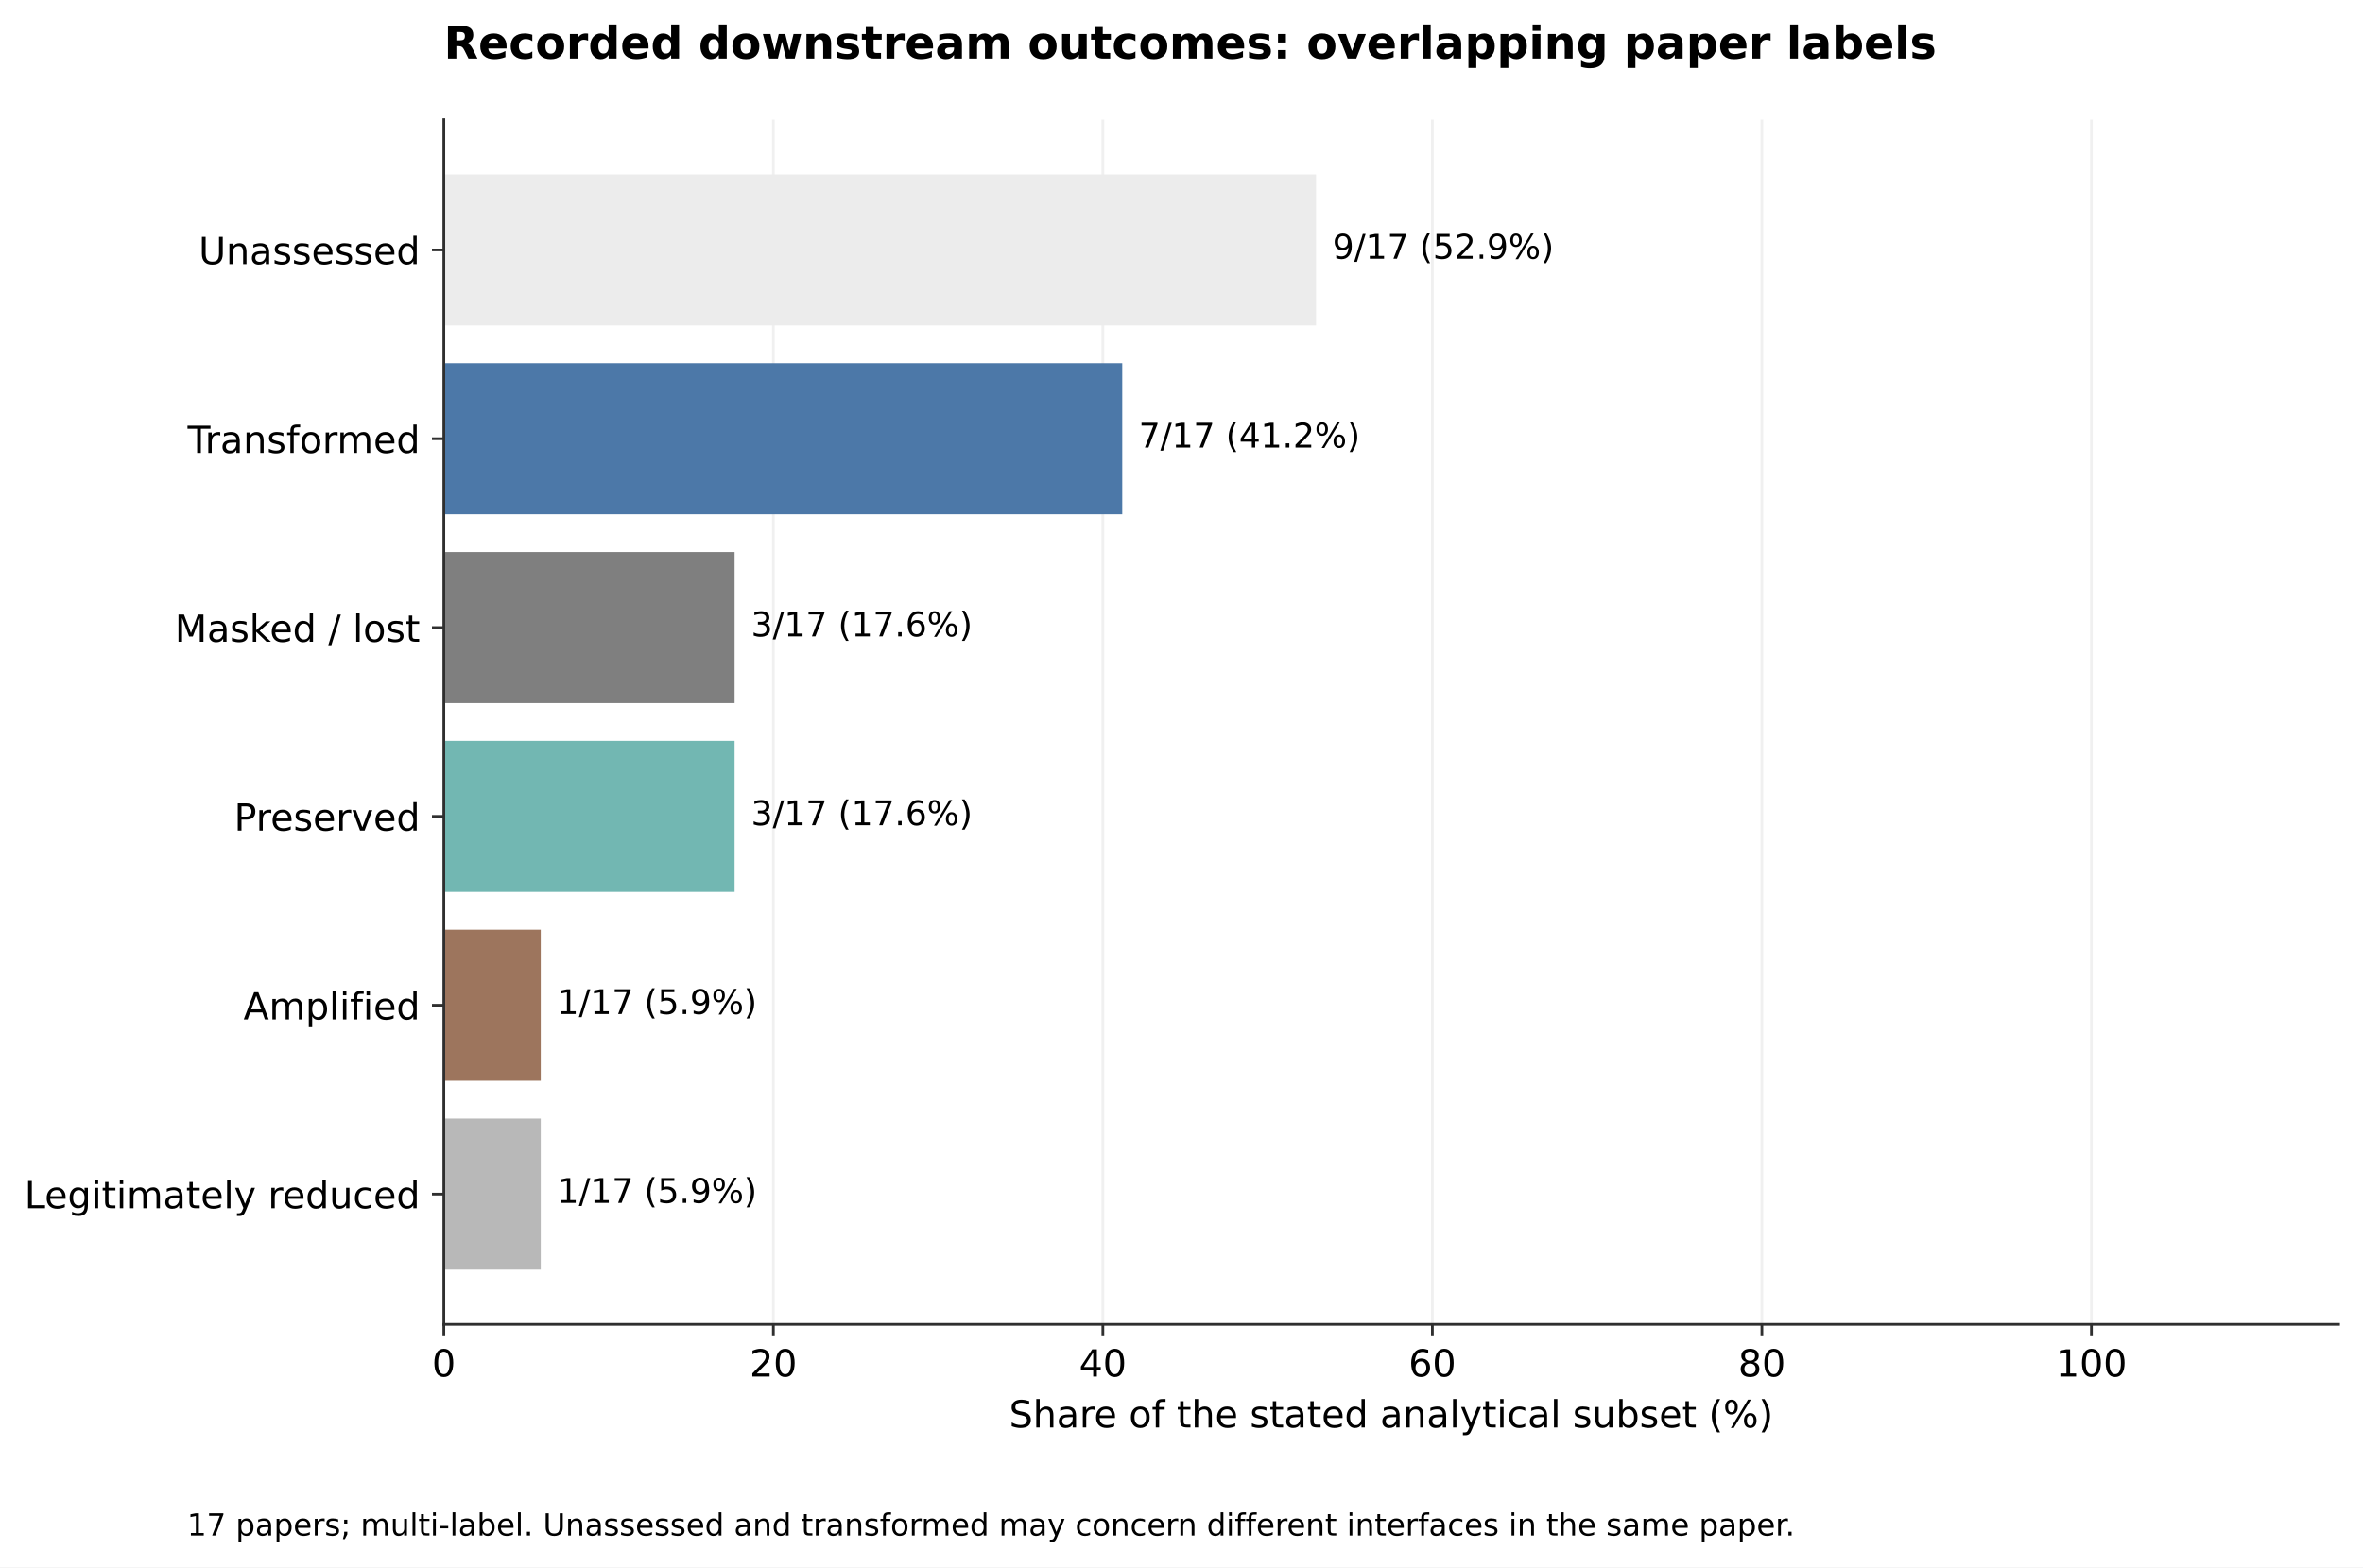
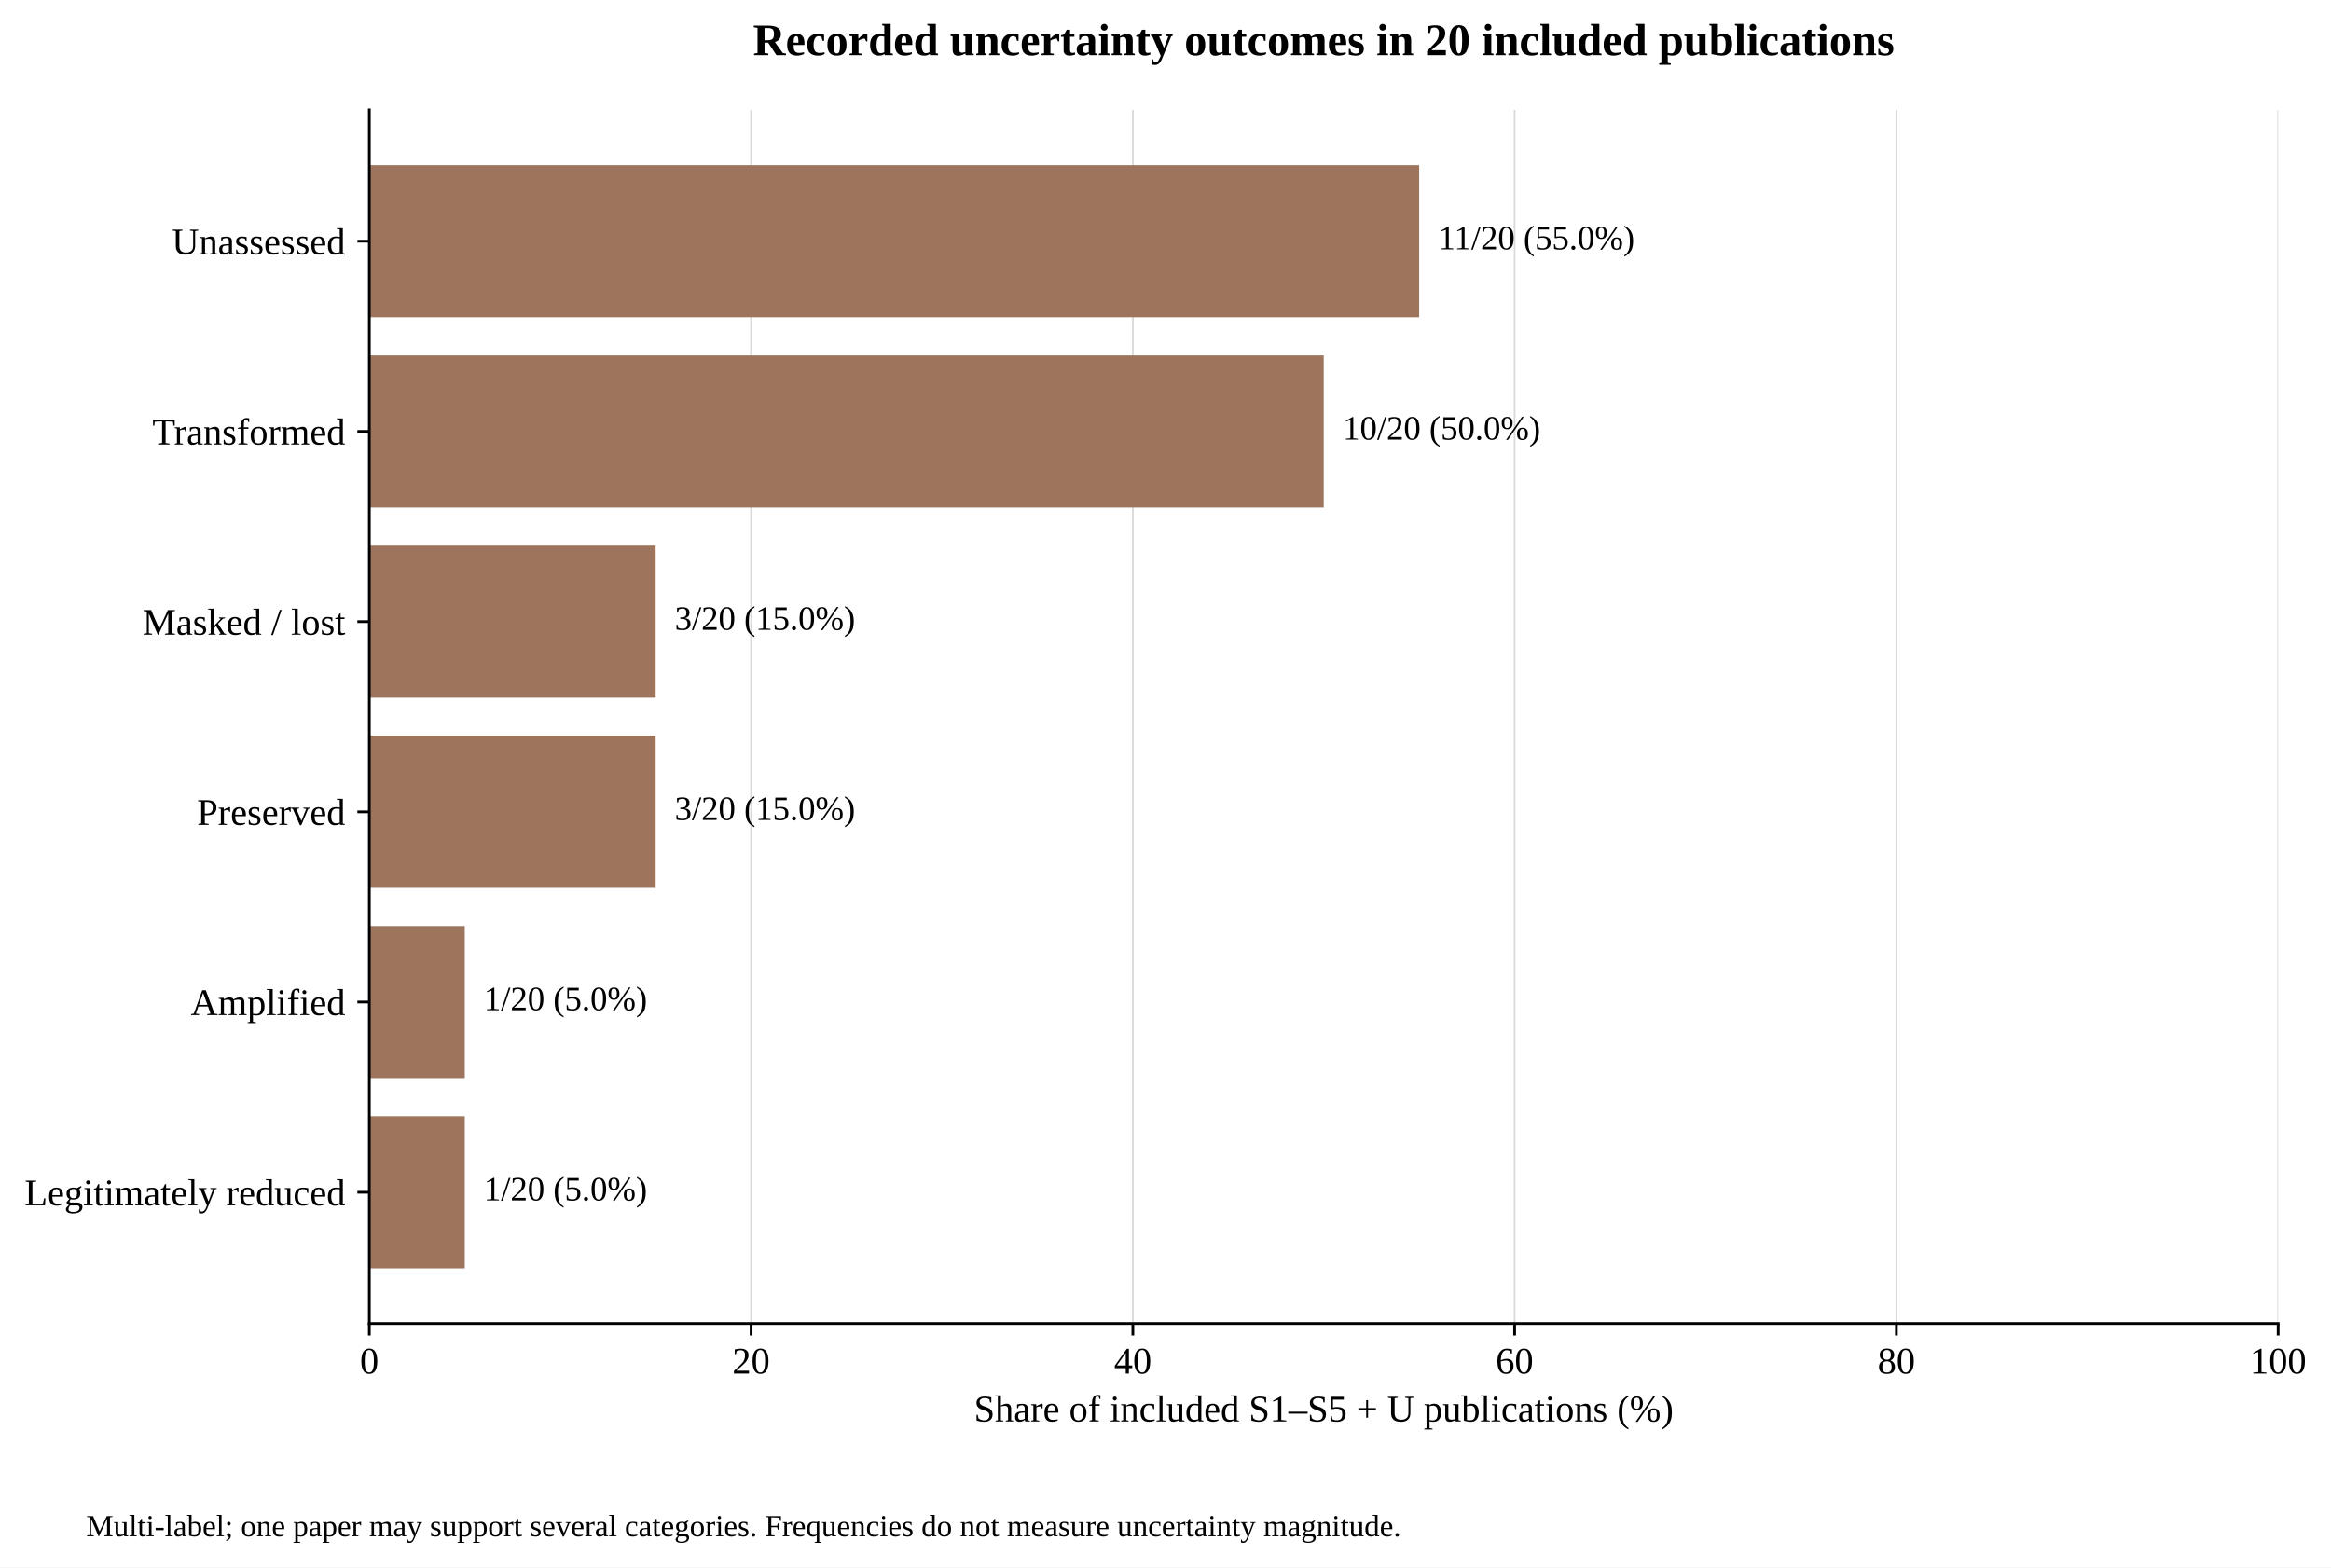
- <svg xmlns="http://www.w3.org/2000/svg" xmlns:xlink="http://www.w3.org/1999/xlink" width="695.914pt" height="461.616pt" viewBox="0 0 695.914 461.616" version="1.1">
+ <svg xmlns="http://www.w3.org/2000/svg" xmlns:xlink="http://www.w3.org/1999/xlink" width="681.415pt" height="458.314pt" viewBox="0 0 681.415 458.314" version="1.1">
  <defs>
    <style type="text/css">*{stroke-linejoin: round; stroke-linecap: butt}</style>
  </defs>
  <g id="figure_1">
    <g id="patch_1">
-       <path d="M 0 461.616  L 695.914 461.616  L 695.914 0  L 0 0  z " style="fill: #ffffff" />
+       <path d="M 0 458.314  L 681.415 458.314  L 681.415 0  L 0 0  z " style="fill: #ffffff" />
    </g>
    <g id="axes_1">
      <g id="patch_2">
-         <path d="M 130.714 390.046  L 688.714 390.046  L 688.714 35.23  L 130.714 35.23  z " style="fill: #ffffff" />
+         <path d="M 107.965 386.963  L 665.965 386.963  L 665.965 32.147  L 107.965 32.147  z " style="fill: #ffffff" />
      </g>
      <g id="matplotlib.axis_1">
        <g id="xtick_1">
          <g id="line2d_1">
-             <path d="M 130.714 390.046  L 130.714 35.23  " clip-path="url(#pf3247e466d)" style="fill: none; stroke: #b8b8b8; stroke-opacity: 0.2; stroke-width: 0.8; stroke-linecap: square" />
+             <path d="M 107.965 386.963  L 107.965 32.147  " clip-path="url(#p1128482f52)" style="fill: none; stroke: #d9d9d9; stroke-width: 0.5; stroke-linecap: square" />
          </g>
          <g id="line2d_2">
            <defs>
-               <path id="md1280de21d" d="M 0 0  L 0 3.5  " style="stroke: #2f2f2f; stroke-width: 0.8" />
+               <path id="mf8c47bf792" d="M 0 0  L 0 3.5  " style="stroke: #000000; stroke-width: 0.8" />
            </defs>
            <g>
-               <use xlink:href="#md1280de21d" x="130.714" y="390.046" style="stroke: #2f2f2f; stroke-width: 0.8" />
+               <use xlink:href="#mf8c47bf792" x="107.965" y="386.963" style="stroke: #000000; stroke-width: 0.8" />
            </g>
          </g>
          <g id="text_1">
-             <text style="font-size: 11px; font-family: 'DejaVu Sans'; text-anchor: middle" x="130.714" y="405.403" transform="rotate(-0 130.7141 405.4034)">0</text>
+             <text style="font-size: 11px; font-family: 'Times New Roman'; text-anchor: middle" x="107.965" y="401.59" transform="rotate(-0 107.9647 401.5901)">0</text>
          </g>
        </g>
        <g id="xtick_2">
          <g id="line2d_3">
-             <path d="M 227.758 390.046  L 227.758 35.23  " clip-path="url(#pf3247e466d)" style="fill: none; stroke: #b8b8b8; stroke-opacity: 0.2; stroke-width: 0.8; stroke-linecap: square" />
+             <path d="M 219.565 386.963  L 219.565 32.147  " clip-path="url(#p1128482f52)" style="fill: none; stroke: #d9d9d9; stroke-width: 0.5; stroke-linecap: square" />
          </g>
          <g id="line2d_4">
            <g>
-               <use xlink:href="#md1280de21d" x="227.758" y="390.046" style="stroke: #2f2f2f; stroke-width: 0.8" />
+               <use xlink:href="#mf8c47bf792" x="219.565" y="386.963" style="stroke: #000000; stroke-width: 0.8" />
            </g>
          </g>
          <g id="text_2">
-             <text style="font-size: 11px; font-family: 'DejaVu Sans'; text-anchor: middle" x="227.758" y="405.403" transform="rotate(-0 227.7575 405.4034)">20</text>
+             <text style="font-size: 11px; font-family: 'Times New Roman'; text-anchor: middle" x="219.565" y="401.59" transform="rotate(-0 219.5647 401.5901)">20</text>
          </g>
        </g>
        <g id="xtick_3">
          <g id="line2d_5">
-             <path d="M 324.801 390.046  L 324.801 35.23  " clip-path="url(#pf3247e466d)" style="fill: none; stroke: #b8b8b8; stroke-opacity: 0.2; stroke-width: 0.8; stroke-linecap: square" />
+             <path d="M 331.165 386.963  L 331.165 32.147  " clip-path="url(#p1128482f52)" style="fill: none; stroke: #d9d9d9; stroke-width: 0.5; stroke-linecap: square" />
          </g>
          <g id="line2d_6">
            <g>
-               <use xlink:href="#md1280de21d" x="324.801" y="390.046" style="stroke: #2f2f2f; stroke-width: 0.8" />
+               <use xlink:href="#mf8c47bf792" x="331.165" y="386.963" style="stroke: #000000; stroke-width: 0.8" />
            </g>
          </g>
          <g id="text_3">
-             <text style="font-size: 11px; font-family: 'DejaVu Sans'; text-anchor: middle" x="324.801" y="405.403" transform="rotate(-0 324.801 405.4034)">40</text>
+             <text style="font-size: 11px; font-family: 'Times New Roman'; text-anchor: middle" x="331.165" y="401.59" transform="rotate(-0 331.1647 401.5901)">40</text>
          </g>
        </g>
        <g id="xtick_4">
          <g id="line2d_7">
-             <path d="M 421.844 390.046  L 421.844 35.23  " clip-path="url(#pf3247e466d)" style="fill: none; stroke: #b8b8b8; stroke-opacity: 0.2; stroke-width: 0.8; stroke-linecap: square" />
+             <path d="M 442.765 386.963  L 442.765 32.147  " clip-path="url(#p1128482f52)" style="fill: none; stroke: #d9d9d9; stroke-width: 0.5; stroke-linecap: square" />
          </g>
          <g id="line2d_8">
            <g>
-               <use xlink:href="#md1280de21d" x="421.844" y="390.046" style="stroke: #2f2f2f; stroke-width: 0.8" />
+               <use xlink:href="#mf8c47bf792" x="442.765" y="386.963" style="stroke: #000000; stroke-width: 0.8" />
            </g>
          </g>
          <g id="text_4">
-             <text style="font-size: 11px; font-family: 'DejaVu Sans'; text-anchor: middle" x="421.844" y="405.403" transform="rotate(-0 421.8445 405.4034)">60</text>
+             <text style="font-size: 11px; font-family: 'Times New Roman'; text-anchor: middle" x="442.765" y="401.59" transform="rotate(-0 442.7647 401.5901)">60</text>
          </g>
        </g>
        <g id="xtick_5">
          <g id="line2d_9">
-             <path d="M 518.888 390.046  L 518.888 35.23  " clip-path="url(#pf3247e466d)" style="fill: none; stroke: #b8b8b8; stroke-opacity: 0.2; stroke-width: 0.8; stroke-linecap: square" />
+             <path d="M 554.365 386.963  L 554.365 32.147  " clip-path="url(#p1128482f52)" style="fill: none; stroke: #d9d9d9; stroke-width: 0.5; stroke-linecap: square" />
          </g>
          <g id="line2d_10">
            <g>
-               <use xlink:href="#md1280de21d" x="518.888" y="390.046" style="stroke: #2f2f2f; stroke-width: 0.8" />
+               <use xlink:href="#mf8c47bf792" x="554.365" y="386.963" style="stroke: #000000; stroke-width: 0.8" />
            </g>
          </g>
          <g id="text_5">
-             <text style="font-size: 11px; font-family: 'DejaVu Sans'; text-anchor: middle" x="518.888" y="405.403" transform="rotate(-0 518.888 405.4034)">80</text>
+             <text style="font-size: 11px; font-family: 'Times New Roman'; text-anchor: middle" x="554.365" y="401.59" transform="rotate(-0 554.3647 401.5901)">80</text>
          </g>
        </g>
        <g id="xtick_6">
          <g id="line2d_11">
-             <path d="M 615.931 390.046  L 615.931 35.23  " clip-path="url(#pf3247e466d)" style="fill: none; stroke: #b8b8b8; stroke-opacity: 0.2; stroke-width: 0.8; stroke-linecap: square" />
+             <path d="M 665.965 386.963  L 665.965 32.147  " clip-path="url(#p1128482f52)" style="fill: none; stroke: #d9d9d9; stroke-width: 0.5; stroke-linecap: square" />
          </g>
          <g id="line2d_12">
            <g>
-               <use xlink:href="#md1280de21d" x="615.931" y="390.046" style="stroke: #2f2f2f; stroke-width: 0.8" />
+               <use xlink:href="#mf8c47bf792" x="665.965" y="386.963" style="stroke: #000000; stroke-width: 0.8" />
            </g>
          </g>
          <g id="text_6">
-             <text style="font-size: 11px; font-family: 'DejaVu Sans'; text-anchor: middle" x="615.931" y="405.403" transform="rotate(-0 615.9315 405.4034)">100</text>
+             <text style="font-size: 11px; font-family: 'Times New Roman'; text-anchor: middle" x="665.965" y="401.59" transform="rotate(-0 665.9647 401.5901)">100</text>
          </g>
        </g>
        <g id="text_7">
-           <text style="font-size: 11px; font-family: 'DejaVu Sans'; text-anchor: middle" x="409.714" y="420.404" transform="rotate(-0 409.7141 420.4042)">Share of the stated analytical subset (%)</text>
+           <text style="font-size: 11px; font-family: 'Times New Roman'; text-anchor: middle" x="386.965" y="415.602" transform="rotate(-0 386.9647 415.6022)">Share of included S1–S5 + U publications (%)</text>
        </g>
      </g>
      <g id="matplotlib.axis_2">
        <g id="ytick_1">
          <g id="line2d_13">
            <defs>
-               <path id="m8588aa7362" d="M 0 0  L -3.5 0  " style="stroke: #2f2f2f; stroke-width: 0.8" />
+               <path id="m5d19bf6da5" d="M 0 0  L -3.5 0  " style="stroke: #000000; stroke-width: 0.8" />
            </defs>
            <g>
-               <use xlink:href="#m8588aa7362" x="130.714" y="351.672" style="stroke: #2f2f2f; stroke-width: 0.8" />
+               <use xlink:href="#m5d19bf6da5" x="107.965" y="348.59" style="stroke: #000000; stroke-width: 0.8" />
            </g>
          </g>
          <g id="text_8">
-             <text style="font-size: 11px; font-family: 'DejaVu Sans'; text-anchor: end" x="123.714" y="355.852" transform="rotate(-0 123.7141 355.8516)">Legitimately reduced</text>
+             <text style="font-size: 11px; font-family: 'Times New Roman'; text-anchor: end" x="100.965" y="352.409" transform="rotate(-0 100.9647 352.4087)">Legitimately reduced</text>
          </g>
        </g>
        <g id="ytick_2">
          <g id="line2d_14">
            <g>
-               <use xlink:href="#m8588aa7362" x="130.714" y="296.059" style="stroke: #2f2f2f; stroke-width: 0.8" />
+               <use xlink:href="#m5d19bf6da5" x="107.965" y="292.976" style="stroke: #000000; stroke-width: 0.8" />
            </g>
          </g>
          <g id="text_9">
-             <text style="font-size: 11px; font-family: 'DejaVu Sans'; text-anchor: end" x="123.714" y="300.238" transform="rotate(-0 123.7141 300.2378)">Amplified</text>
+             <text style="font-size: 11px; font-family: 'Times New Roman'; text-anchor: end" x="100.965" y="296.795" transform="rotate(-0 100.9647 296.7949)">Amplified</text>
          </g>
        </g>
        <g id="ytick_3">
          <g id="line2d_15">
            <g>
-               <use xlink:href="#m8588aa7362" x="130.714" y="240.445" style="stroke: #2f2f2f; stroke-width: 0.8" />
+               <use xlink:href="#m5d19bf6da5" x="107.965" y="237.362" style="stroke: #000000; stroke-width: 0.8" />
            </g>
          </g>
          <g id="text_10">
-             <text style="font-size: 11px; font-family: 'DejaVu Sans'; text-anchor: end" x="123.714" y="244.624" transform="rotate(-0 123.7141 244.624)">Preserved</text>
+             <text style="font-size: 11px; font-family: 'Times New Roman'; text-anchor: end" x="100.965" y="241.181" transform="rotate(-0 100.9647 241.1811)">Preserved</text>
          </g>
        </g>
        <g id="ytick_4">
          <g id="line2d_16">
            <g>
-               <use xlink:href="#m8588aa7362" x="130.714" y="184.831" style="stroke: #2f2f2f; stroke-width: 0.8" />
+               <use xlink:href="#m5d19bf6da5" x="107.965" y="181.748" style="stroke: #000000; stroke-width: 0.8" />
            </g>
          </g>
          <g id="text_11">
-             <text style="font-size: 11px; font-family: 'DejaVu Sans'; text-anchor: end" x="123.714" y="189.01" transform="rotate(-0 123.7141 189.0102)">Masked / lost</text>
+             <text style="font-size: 11px; font-family: 'Times New Roman'; text-anchor: end" x="100.965" y="185.567" transform="rotate(-0 100.9647 185.5673)">Masked / lost</text>
          </g>
        </g>
        <g id="ytick_5">
          <g id="line2d_17">
            <g>
-               <use xlink:href="#m8588aa7362" x="130.714" y="129.217" style="stroke: #2f2f2f; stroke-width: 0.8" />
+               <use xlink:href="#m5d19bf6da5" x="107.965" y="126.134" style="stroke: #000000; stroke-width: 0.8" />
            </g>
          </g>
          <g id="text_12">
-             <text style="font-size: 11px; font-family: 'DejaVu Sans'; text-anchor: end" x="123.714" y="133.396" transform="rotate(-0 123.7141 133.3964)">Transformed</text>
+             <text style="font-size: 11px; font-family: 'Times New Roman'; text-anchor: end" x="100.965" y="129.953" transform="rotate(-0 100.9647 129.9535)">Transformed</text>
          </g>
        </g>
        <g id="ytick_6">
          <g id="line2d_18">
            <g>
-               <use xlink:href="#m8588aa7362" x="130.714" y="73.603" style="stroke: #2f2f2f; stroke-width: 0.8" />
+               <use xlink:href="#m5d19bf6da5" x="107.965" y="70.521" style="stroke: #000000; stroke-width: 0.8" />
            </g>
          </g>
          <g id="text_13">
-             <text style="font-size: 11px; font-family: 'DejaVu Sans'; text-anchor: end" x="123.714" y="77.783" transform="rotate(-0 123.7141 77.7826)">Unassessed</text>
+             <text style="font-size: 11px; font-family: 'Times New Roman'; text-anchor: end" x="100.965" y="74.34" transform="rotate(-0 100.9647 74.3397)">Unassessed</text>
          </g>
        </g>
      </g>
      <g id="patch_3">
-         <path d="M 130.714 373.918  L 159.256 373.918  L 159.256 329.427  L 130.714 329.427  z " clip-path="url(#pf3247e466d)" style="fill: #b8b8b8" />
+         <path d="M 107.965 370.835  L 135.865 370.835  L 135.865 326.344  L 107.965 326.344  z " clip-path="url(#p1128482f52)" style="fill: #9d755d" />
      </g>
      <g id="patch_4">
-         <path d="M 130.714 318.304  L 159.256 318.304  L 159.256 273.813  L 130.714 273.813  z " clip-path="url(#pf3247e466d)" style="fill: #9d755d" />
+         <path d="M 107.965 315.221  L 135.865 315.221  L 135.865 270.73  L 107.965 270.73  z " clip-path="url(#p1128482f52)" style="fill: #9d755d" />
      </g>
      <g id="patch_5">
-         <path d="M 130.714 262.69  L 216.341 262.69  L 216.341 218.199  L 130.714 218.199  z " clip-path="url(#pf3247e466d)" style="fill: #72b7b2" />
+         <path d="M 107.965 259.608  L 191.665 259.608  L 191.665 215.117  L 107.965 215.117  z " clip-path="url(#p1128482f52)" style="fill: #9d755d" />
      </g>
      <g id="patch_6">
-         <path d="M 130.714 207.077  L 216.341 207.077  L 216.341 162.586  L 130.714 162.586  z " clip-path="url(#pf3247e466d)" style="fill: #7f7f7f" />
+         <path d="M 107.965 203.994  L 191.665 203.994  L 191.665 159.503  L 107.965 159.503  z " clip-path="url(#p1128482f52)" style="fill: #9d755d" />
      </g>
      <g id="patch_7">
-         <path d="M 130.714 151.463  L 330.509 151.463  L 330.509 106.972  L 130.714 106.972  z " clip-path="url(#pf3247e466d)" style="fill: #4c78a8" />
+         <path d="M 107.965 148.38  L 386.965 148.38  L 386.965 103.889  L 107.965 103.889  z " clip-path="url(#p1128482f52)" style="fill: #9d755d" />
      </g>
      <g id="patch_8">
-         <path d="M 130.714 95.849  L 387.594 95.849  L 387.594 51.358  L 130.714 51.358  z " clip-path="url(#pf3247e466d)" style="fill: #ececec" />
+         <path d="M 107.965 92.766  L 414.865 92.766  L 414.865 48.275  L 107.965 48.275  z " clip-path="url(#p1128482f52)" style="fill: #9d755d" />
      </g>
      <g id="patch_9">
-         <path d="M 130.714 390.046  L 130.714 35.23  " style="fill: none; stroke: #2f2f2f; stroke-width: 0.8; stroke-linejoin: miter; stroke-linecap: square" />
+         <path d="M 107.965 386.963  L 107.965 32.147  " style="fill: none; stroke: #000000; stroke-width: 0.8; stroke-linejoin: miter; stroke-linecap: square" />
      </g>
      <g id="patch_10">
-         <path d="M 130.714 390.046  L 688.714 390.046  " style="fill: none; stroke: #2f2f2f; stroke-width: 0.8; stroke-linejoin: miter; stroke-linecap: square" />
+         <path d="M 107.965 386.963  L 665.965 386.963  " style="fill: none; stroke: #000000; stroke-width: 0.8; stroke-linejoin: miter; stroke-linecap: square" />
      </g>
      <g id="text_14">
-         <text style="font-size: 10px; font-family: 'DejaVu Sans'; text-anchor: start" x="164.108" y="354.27" transform="rotate(-0 164.1084 354.2701)">1/17  (5.9%)</text>
+         <text style="font-size: 10px; font-family: 'Times New Roman'; text-anchor: start" x="141.445" y="350.982" transform="rotate(-0 141.4447 350.9824)">1/20 (5.0%)</text>
      </g>
      <g id="text_15">
-         <text style="font-size: 10px; font-family: 'DejaVu Sans'; text-anchor: start" x="164.108" y="298.656" transform="rotate(-0 164.1084 298.6563)">1/17  (5.9%)</text>
+         <text style="font-size: 10px; font-family: 'Times New Roman'; text-anchor: start" x="141.445" y="295.369" transform="rotate(-0 141.4447 295.3686)">1/20 (5.0%)</text>
      </g>
      <g id="text_16">
-         <text style="font-size: 10px; font-family: 'DejaVu Sans'; text-anchor: start" x="221.193" y="243.042" transform="rotate(-0 221.1928 243.0425)">3/17  (17.6%)</text>
+         <text style="font-size: 10px; font-family: 'Times New Roman'; text-anchor: start" x="197.245" y="239.755" transform="rotate(-0 197.2447 239.7548)">3/20 (15.0%)</text>
      </g>
      <g id="text_17">
-         <text style="font-size: 10px; font-family: 'DejaVu Sans'; text-anchor: start" x="221.193" y="187.429" transform="rotate(-0 221.1928 187.4287)">3/17  (17.6%)</text>
+         <text style="font-size: 10px; font-family: 'Times New Roman'; text-anchor: start" x="197.245" y="184.141" transform="rotate(-0 197.2447 184.141)">3/20 (15.0%)</text>
      </g>
      <g id="text_18">
-         <text style="font-size: 10px; font-family: 'DejaVu Sans'; text-anchor: start" x="335.362" y="131.815" transform="rotate(-0 335.3616 131.8149)">7/17  (41.2%)</text>
+         <text style="font-size: 10px; font-family: 'Times New Roman'; text-anchor: start" x="392.545" y="128.527" transform="rotate(-0 392.5447 128.5272)">10/20 (50.0%)</text>
      </g>
      <g id="text_19">
-         <text style="font-size: 10px; font-family: 'DejaVu Sans'; text-anchor: start" x="392.446" y="76.201" transform="rotate(-0 392.446 76.20111)">9/17  (52.9%)</text>
+         <text style="font-size: 10px; font-family: 'Times New Roman'; text-anchor: start" x="420.445" y="72.913" transform="rotate(-0 420.4447 72.91342)">11/20 (55.0%)</text>
      </g>
      <g id="text_20">
-         <text style="font-weight: 700; font-size: 13.2px; font-family: 'DejaVu Sans'; text-anchor: start" x="130.714" y="17.23" transform="rotate(-0 130.7141 17.22994)">Recorded downstream outcomes: overlapping paper labels</text>
+         <text style="font-weight: 700; font-size: 13.2px; font-family: 'Times New Roman'; text-anchor: middle" x="386.965" y="16.147" transform="rotate(-0 386.9647 16.14712)">Recorded uncertainty outcomes in 20 included publications</text>
      </g>
    </g>
    <g id="text_21">
-       <text style="font-size: 9px; font-family: 'DejaVu Sans'; text-anchor: start" x="55.114" y="452.254" transform="rotate(-0 55.11406 452.2539)">17 papers; multi-label. Unassessed and transformed may concern different interfaces in the same paper.</text>
+       <text style="font-size: 9px; font-family: 'Times New Roman'; text-anchor: start" x="25.165" y="449.171" transform="rotate(-0 25.16469 449.1711)">Multi-label; one paper may support several categories. Frequencies do not measure uncertainty magnitude.</text>
    </g>
  </g>
  <defs>
-     <clipPath id="pf3247e466d">
-       <rect x="130.714" y="35.23" width="558" height="354.816" />
+     <clipPath id="p1128482f52">
+       <rect x="107.965" y="32.147" width="558" height="354.816" />
    </clipPath>
  </defs>
-   <style>text,tspan{font-family:"Times New Roman",serif !important}</style>
</svg>
